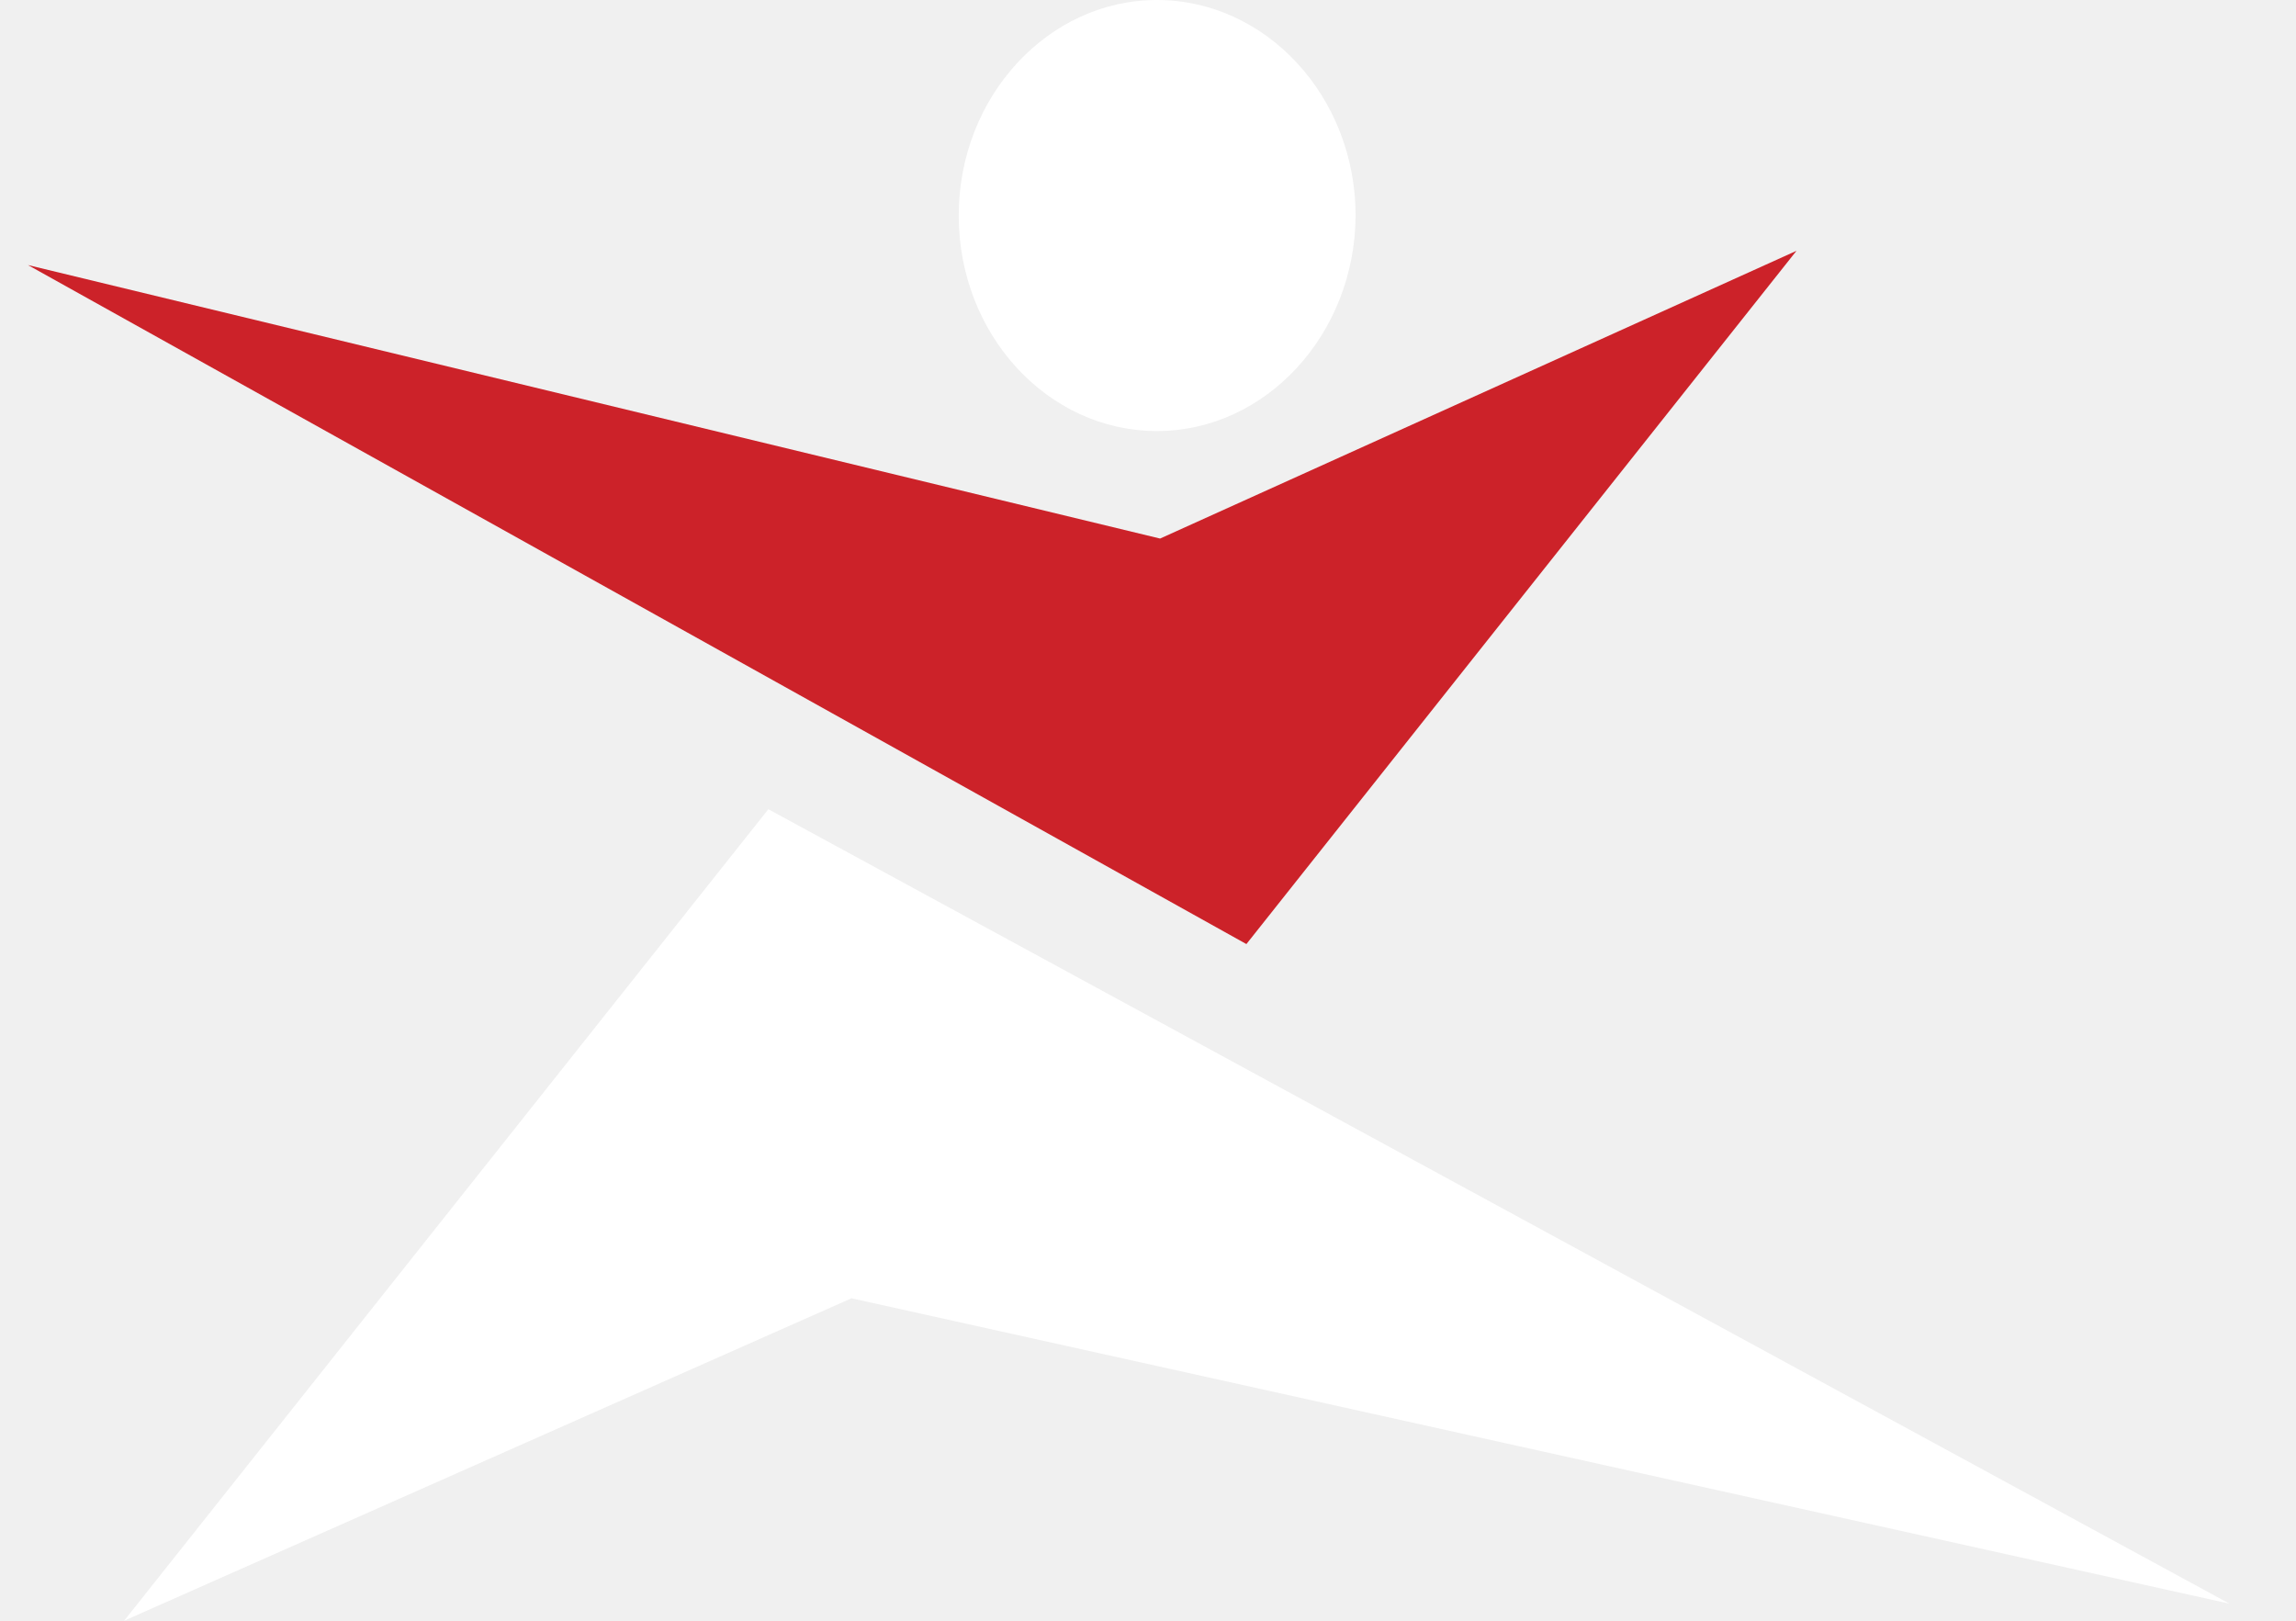
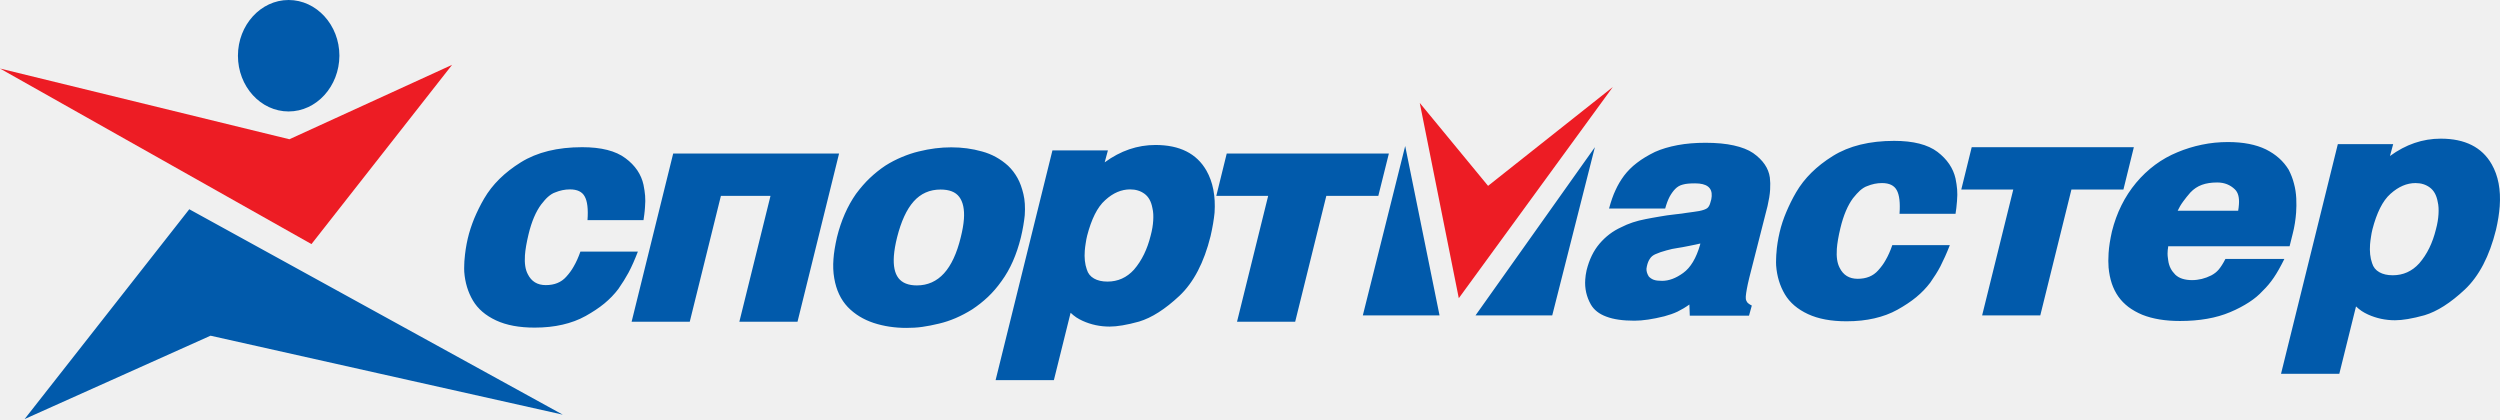
- <svg xmlns="http://www.w3.org/2000/svg" width="34" height="24" viewBox="0 0 34 24" fill="none">
-   <path fill-rule="evenodd" clip-rule="evenodd" d="M0.414 3.925L17.179 7.975L26.603 3.714L18.457 13.98L0.414 3.925Z" fill="#CC2229" />
-   <path fill-rule="evenodd" clip-rule="evenodd" d="M17.132 6.383C15.513 6.383 14.197 4.952 14.197 3.192C14.197 1.432 15.521 0 17.132 0C18.75 0 20.074 1.432 20.074 3.192C20.067 4.943 18.75 6.383 17.132 6.383ZM33.014 23.747L12.609 19.225L1.838 24L11.378 11.983L33.014 23.747Z" fill="white" />
+ <svg xmlns="http://www.w3.org/2000/svg" width="268" height="45" viewBox="0 0 268 45" fill="none">
+   <path fill-rule="evenodd" clip-rule="evenodd" d="M0 7.346L31.024 14.928L48.464 6.951L33.389 26.166L0 7.346Z" fill="#ED1C24" />
+   <path fill-rule="evenodd" clip-rule="evenodd" d="M152.198 11.034L159.521 19.924L172.891 9.332L156.383 31.967L152.198 11.034Z" fill="#ED1C24" />
+   <path fill-rule="evenodd" clip-rule="evenodd" d="M68.382 26.97C68.053 27.822 67.723 28.578 67.379 29.224C67.079 29.776 66.72 30.359 66.29 30.974C65.86 31.542 65.359 32.062 64.786 32.535C64.213 33.008 63.539 33.449 62.779 33.875C62.02 34.3 61.189 34.6 60.3 34.805C59.412 35.01 58.423 35.12 57.32 35.12C55.672 35.12 54.296 34.868 53.178 34.347C52.061 33.827 51.23 33.118 50.699 32.219C50.169 31.321 49.854 30.296 49.768 29.146C49.754 28.941 49.754 28.673 49.768 28.358C49.782 28.058 49.782 27.885 49.797 27.837C49.854 27.081 49.968 26.34 50.141 25.583C50.312 24.842 50.556 24.117 50.843 23.408C51.144 22.699 51.487 21.989 51.903 21.28C52.777 19.782 54.081 18.49 55.83 17.402C57.578 16.315 59.77 15.779 62.407 15.779C64.456 15.779 66.004 16.173 67.05 16.961C68.096 17.733 68.741 18.695 68.984 19.814C69.07 20.24 69.128 20.634 69.156 20.98C69.185 21.327 69.185 21.753 69.142 22.241C69.128 22.494 69.099 22.73 69.07 22.982C69.027 23.235 69.013 23.439 68.984 23.597H62.98C63.066 22.415 62.966 21.564 62.679 21.059C62.407 20.555 61.877 20.303 61.103 20.303C60.558 20.303 60.028 20.413 59.498 20.634C59.254 20.712 58.996 20.886 58.739 21.107C58.523 21.296 58.28 21.579 58.008 21.926C57.449 22.683 56.99 23.739 56.661 25.11C56.446 26.009 56.317 26.75 56.274 27.364C56.216 28.231 56.317 28.893 56.575 29.382C56.962 30.17 57.606 30.564 58.509 30.564C59.441 30.564 60.172 30.265 60.702 29.666C61.017 29.319 61.289 28.956 61.504 28.562C61.762 28.121 62.006 27.585 62.221 26.97H68.382ZM85.493 34.489H79.259L82.598 20.996H77.281L73.942 34.489H67.709L72.166 16.456H89.949L85.493 34.489ZM109.438 25.457C108.979 27.301 108.306 28.846 107.374 30.123C106.916 30.769 106.429 31.337 105.913 31.825C105.397 32.314 104.838 32.755 104.222 33.165C103.061 33.89 101.872 34.41 100.654 34.694C100.009 34.852 99.421 34.962 98.877 35.041C98.332 35.12 97.759 35.151 97.171 35.151C95.925 35.151 94.75 34.978 93.646 34.615C92.557 34.253 91.626 33.685 90.88 32.913C90.135 32.125 89.648 31.1 89.433 29.839C89.319 29.193 89.29 28.499 89.347 27.774C89.39 27.112 89.519 26.34 89.72 25.441C90.164 23.644 90.852 22.084 91.769 20.776C92.256 20.129 92.743 19.562 93.245 19.089C93.746 18.616 94.305 18.159 94.922 17.749C95.495 17.387 96.082 17.087 96.684 16.835C97.286 16.583 97.888 16.378 98.49 16.236C99.694 15.936 100.84 15.794 101.972 15.794C103.118 15.794 104.207 15.936 105.268 16.236C106.328 16.52 107.26 17.04 108.062 17.765C108.478 18.159 108.807 18.6 109.08 19.089C109.352 19.578 109.552 20.145 109.71 20.807C109.868 21.453 109.911 22.21 109.853 23.077C109.782 23.755 109.653 24.559 109.438 25.457ZM102.989 25.457C103.176 24.716 103.29 24.054 103.333 23.471C103.405 22.431 103.233 21.642 102.832 21.107C102.43 20.571 101.757 20.319 100.825 20.319C99.665 20.319 98.705 20.744 97.945 21.595C97.186 22.446 96.598 23.739 96.168 25.441C95.982 26.182 95.867 26.86 95.824 27.443C95.753 28.499 95.91 29.288 96.312 29.808C96.713 30.328 97.372 30.596 98.289 30.596C99.45 30.596 100.424 30.154 101.198 29.303C101.972 28.452 102.574 27.16 102.989 25.457ZM129.772 25.315C129.07 28.153 127.952 30.281 126.433 31.715C124.9 33.15 123.467 34.064 122.105 34.474C120.801 34.836 119.741 35.01 118.953 35.01C117.935 35.01 116.961 34.805 116.058 34.395C115.815 34.284 115.585 34.158 115.37 34.017C115.155 33.875 114.955 33.701 114.769 33.528L112.977 40.747H106.729L112.82 16.125H118.767L118.423 17.402C120.128 16.157 121.934 15.542 123.868 15.542C126.462 15.542 128.282 16.456 129.328 18.285C130.03 19.515 130.317 21.028 130.202 22.793C130.13 23.534 129.987 24.385 129.772 25.315ZM123.352 25.252C123.51 24.669 123.596 24.133 123.624 23.644C123.653 23.156 123.639 22.714 123.538 22.305C123.409 21.595 123.123 21.091 122.693 20.776C122.263 20.46 121.747 20.303 121.145 20.303C120.687 20.303 120.228 20.397 119.784 20.586C119.34 20.776 118.91 21.059 118.48 21.453C118.05 21.832 117.678 22.352 117.362 22.982C117.047 23.613 116.775 24.369 116.545 25.252C116.474 25.52 116.431 25.788 116.388 26.072C116.345 26.356 116.302 26.624 116.288 26.876C116.23 27.633 116.302 28.31 116.502 28.878C116.631 29.319 116.889 29.634 117.276 29.855C117.663 30.076 118.136 30.186 118.724 30.186C119.841 30.186 120.787 29.76 121.561 28.909C122.406 27.932 122.994 26.703 123.352 25.252ZM147.756 20.996H142.182L138.843 34.489H132.609L135.948 20.996H130.388L131.506 16.456H148.888L147.756 20.996ZM187.493 33.843H181.145L181.102 32.645C180.686 32.944 180.256 33.197 179.841 33.402C179.411 33.607 178.938 33.764 178.422 33.906C177.161 34.221 176.086 34.379 175.212 34.379C173.98 34.379 172.962 34.237 172.189 33.938C171.415 33.654 170.87 33.212 170.541 32.645C170.068 31.81 169.867 30.911 169.939 29.95C169.953 29.65 170.01 29.319 170.082 28.972C170.369 27.822 170.827 26.876 171.472 26.119C172.117 25.363 172.891 24.764 173.808 24.354C174.567 23.96 175.427 23.676 176.416 23.487C176.875 23.392 177.362 23.313 177.892 23.219C178.408 23.124 178.967 23.045 179.54 22.982C180.113 22.919 180.514 22.872 180.744 22.825C181.388 22.746 181.861 22.667 182.162 22.62C182.564 22.541 182.85 22.431 183.008 22.32C183.151 22.21 183.266 22.021 183.337 21.769L183.452 21.359C183.481 21.201 183.495 21.091 183.495 21.028C183.552 20.113 182.965 19.656 181.718 19.656C181.174 19.656 180.744 19.688 180.414 19.782C180.084 19.861 179.812 20.019 179.583 20.255C179.354 20.492 179.153 20.776 178.981 21.091C178.809 21.422 178.651 21.832 178.508 22.352H172.49C172.705 21.564 172.934 20.902 173.192 20.366C173.435 19.83 173.736 19.325 174.095 18.837C174.467 18.348 174.911 17.891 175.47 17.465C176.015 17.04 176.674 16.646 177.419 16.283C178.121 15.968 178.924 15.731 179.841 15.558C180.758 15.385 181.761 15.306 182.836 15.306C183.997 15.306 185.014 15.4 185.859 15.59C186.705 15.779 187.407 16.047 187.937 16.409C188.983 17.15 189.585 18.017 189.728 19.026C189.743 19.215 189.757 19.42 189.771 19.641C189.771 19.846 189.771 20.082 189.757 20.334C189.729 20.854 189.628 21.438 189.485 22.068L187.522 29.776C187.407 30.249 187.321 30.643 187.264 30.958C187.206 31.29 187.163 31.557 187.149 31.762C187.149 31.857 187.149 31.936 187.149 31.967C187.149 32.125 187.206 32.267 187.292 32.393C187.378 32.503 187.536 32.629 187.794 32.755L187.493 33.843ZM182.248 26.245L182.277 26.103L181.79 26.214C181.747 26.23 181.474 26.277 181.016 26.371C180.543 26.466 180.142 26.545 179.798 26.592C179.454 26.639 179.067 26.718 178.637 26.844C178.207 26.955 177.806 27.096 177.448 27.254C177.204 27.364 177.003 27.522 176.875 27.727C176.731 27.932 176.617 28.2 176.545 28.547C176.516 28.657 176.502 28.736 176.502 28.799C176.488 29.083 176.574 29.351 176.746 29.634C176.889 29.792 177.075 29.918 177.29 29.997C177.519 30.076 177.806 30.107 178.179 30.107C178.909 30.107 179.669 29.823 180.443 29.256C181.231 28.689 181.833 27.68 182.248 26.245ZM209.017 26.293C208.687 27.144 208.343 27.9 208.013 28.547C207.727 29.098 207.354 29.682 206.924 30.296C206.495 30.864 205.993 31.384 205.42 31.857C204.847 32.33 204.173 32.771 203.414 33.197C202.654 33.622 201.823 33.922 200.935 34.127C200.046 34.332 199.057 34.442 197.954 34.442C196.306 34.442 194.93 34.19 193.813 33.67C192.695 33.15 191.864 32.44 191.333 31.542C190.803 30.643 190.488 29.619 190.402 28.468C190.388 28.263 190.388 27.995 190.402 27.68C190.416 27.38 190.416 27.207 190.431 27.16C190.474 26.403 190.603 25.662 190.775 24.905C190.947 24.165 191.19 23.439 191.491 22.73C191.792 22.021 192.136 21.311 192.551 20.602C193.426 19.105 194.73 17.812 196.478 16.724C198.226 15.637 200.419 15.101 203.055 15.101C205.105 15.101 206.652 15.495 207.698 16.283C208.73 17.071 209.375 18.017 209.633 19.136C209.719 19.562 209.776 19.956 209.805 20.303C209.833 20.649 209.833 21.075 209.79 21.564C209.776 21.816 209.747 22.052 209.719 22.305C209.69 22.557 209.661 22.762 209.633 22.919H203.629C203.715 21.737 203.614 20.886 203.328 20.381C203.055 19.877 202.525 19.625 201.751 19.625C201.207 19.625 200.677 19.735 200.146 19.956C199.903 20.035 199.645 20.208 199.387 20.429C199.172 20.618 198.928 20.902 198.642 21.248C198.083 22.005 197.624 23.061 197.295 24.433C197.08 25.331 196.951 26.072 196.908 26.687C196.85 27.554 196.951 28.216 197.209 28.704C197.596 29.492 198.24 29.887 199.143 29.887C200.075 29.887 200.806 29.587 201.336 28.988C201.651 28.641 201.923 28.279 202.138 27.885C202.396 27.443 202.64 26.907 202.855 26.277H209.017V26.293ZM227.631 20.319H222.057L218.718 33.812H212.484L215.823 20.319H210.249L211.367 15.779H228.749L227.631 20.319ZM245.443 26.403H232.432C232.417 26.497 232.403 26.576 232.403 26.655C232.389 26.734 232.374 26.828 232.374 26.939C232.346 27.254 232.374 27.585 232.432 27.916C232.475 28.231 232.561 28.515 232.69 28.767C232.819 29.02 232.991 29.24 233.191 29.445C233.392 29.634 233.65 29.792 233.965 29.887C234.266 29.981 234.61 30.028 234.982 30.028C235.699 30.028 236.387 29.855 237.046 29.524C237.347 29.366 237.619 29.161 237.834 28.909C238.063 28.641 238.307 28.263 238.565 27.759H244.884C244.469 28.594 244.096 29.256 243.752 29.76C243.408 30.265 243.022 30.738 242.563 31.179C242.162 31.62 241.675 32.03 241.087 32.409C240.499 32.787 239.826 33.15 239.066 33.465C237.576 34.095 235.785 34.41 233.693 34.41C232.116 34.41 230.784 34.19 229.666 33.748C229.093 33.512 228.606 33.228 228.176 32.913C227.746 32.582 227.388 32.219 227.087 31.794C226.786 31.368 226.556 30.895 226.384 30.391C226.213 29.871 226.098 29.303 226.041 28.689C226.026 28.484 226.012 28.232 226.012 27.963C226.012 27.695 226.026 27.412 226.041 27.128C226.084 26.419 226.213 25.646 226.399 24.811C226.9 22.809 227.76 21.075 228.993 19.593C230.225 18.127 231.701 17.024 233.435 16.315C234.266 15.968 235.126 15.7 236.043 15.511C236.946 15.322 237.877 15.227 238.837 15.227C240.485 15.227 241.832 15.495 242.907 16.015C243.982 16.551 244.784 17.276 245.343 18.19C245.587 18.663 245.787 19.168 245.916 19.688C246.059 20.208 246.131 20.728 246.16 21.264C246.188 21.8 246.174 22.305 246.145 22.777C246.088 23.534 245.974 24.306 245.773 25.079L245.443 26.403ZM239.926 22.62C239.969 22.368 239.998 22.147 240.012 21.926C240.07 21.17 239.926 20.634 239.582 20.303C239.081 19.814 238.45 19.562 237.691 19.562C237.06 19.562 236.516 19.641 236.043 19.814C235.57 19.987 235.169 20.255 234.81 20.634C234.524 20.965 234.266 21.28 234.051 21.579C233.793 21.926 233.592 22.273 233.449 22.588H239.926V22.62ZM267.569 24.637C266.867 27.475 265.749 29.603 264.23 31.037C262.697 32.472 261.264 33.386 259.902 33.796C258.598 34.158 257.538 34.332 256.75 34.332C255.732 34.332 254.758 34.127 253.855 33.717C253.611 33.607 253.382 33.48 253.167 33.339C252.952 33.197 252.752 33.023 252.565 32.85L250.774 40.069H244.526L250.616 15.448H256.549L256.205 16.724C257.91 15.479 259.716 14.864 261.65 14.864C264.244 14.864 266.064 15.779 267.11 17.607C267.812 18.837 268.099 20.35 267.97 22.115C267.913 22.872 267.784 23.723 267.569 24.637ZM261.135 24.574C261.292 23.991 261.378 23.455 261.407 22.967C261.436 22.478 261.421 22.037 261.321 21.627C261.192 20.917 260.905 20.413 260.475 20.098C260.046 19.782 259.544 19.625 258.942 19.625C258.484 19.625 258.025 19.719 257.581 19.909C257.137 20.098 256.707 20.381 256.262 20.776C255.833 21.154 255.46 21.674 255.145 22.305C254.829 22.935 254.557 23.692 254.328 24.574C254.256 24.842 254.213 25.11 254.17 25.394C254.127 25.678 254.084 25.946 254.07 26.198C254.013 26.955 254.084 27.633 254.285 28.2C254.414 28.641 254.672 28.956 255.059 29.177C255.446 29.398 255.918 29.508 256.506 29.508C257.624 29.508 258.57 29.083 259.343 28.231C260.189 27.254 260.776 26.04 261.135 24.574ZM30.938 11.948C27.943 11.948 25.507 9.269 25.507 5.974C25.507 2.68 27.958 0 30.938 0C33.933 0 36.384 2.68 36.384 5.974C36.369 9.253 33.933 11.948 30.938 11.948ZM60.329 44.452L22.57 35.987L2.637 44.924L20.291 22.431L60.329 44.452ZM146.094 33.812H154.319L150.636 15.653L146.094 33.812ZM158.174 33.812H166.399L170.971 15.779L158.174 33.812Z" fill="#015AAB" />
</svg>
